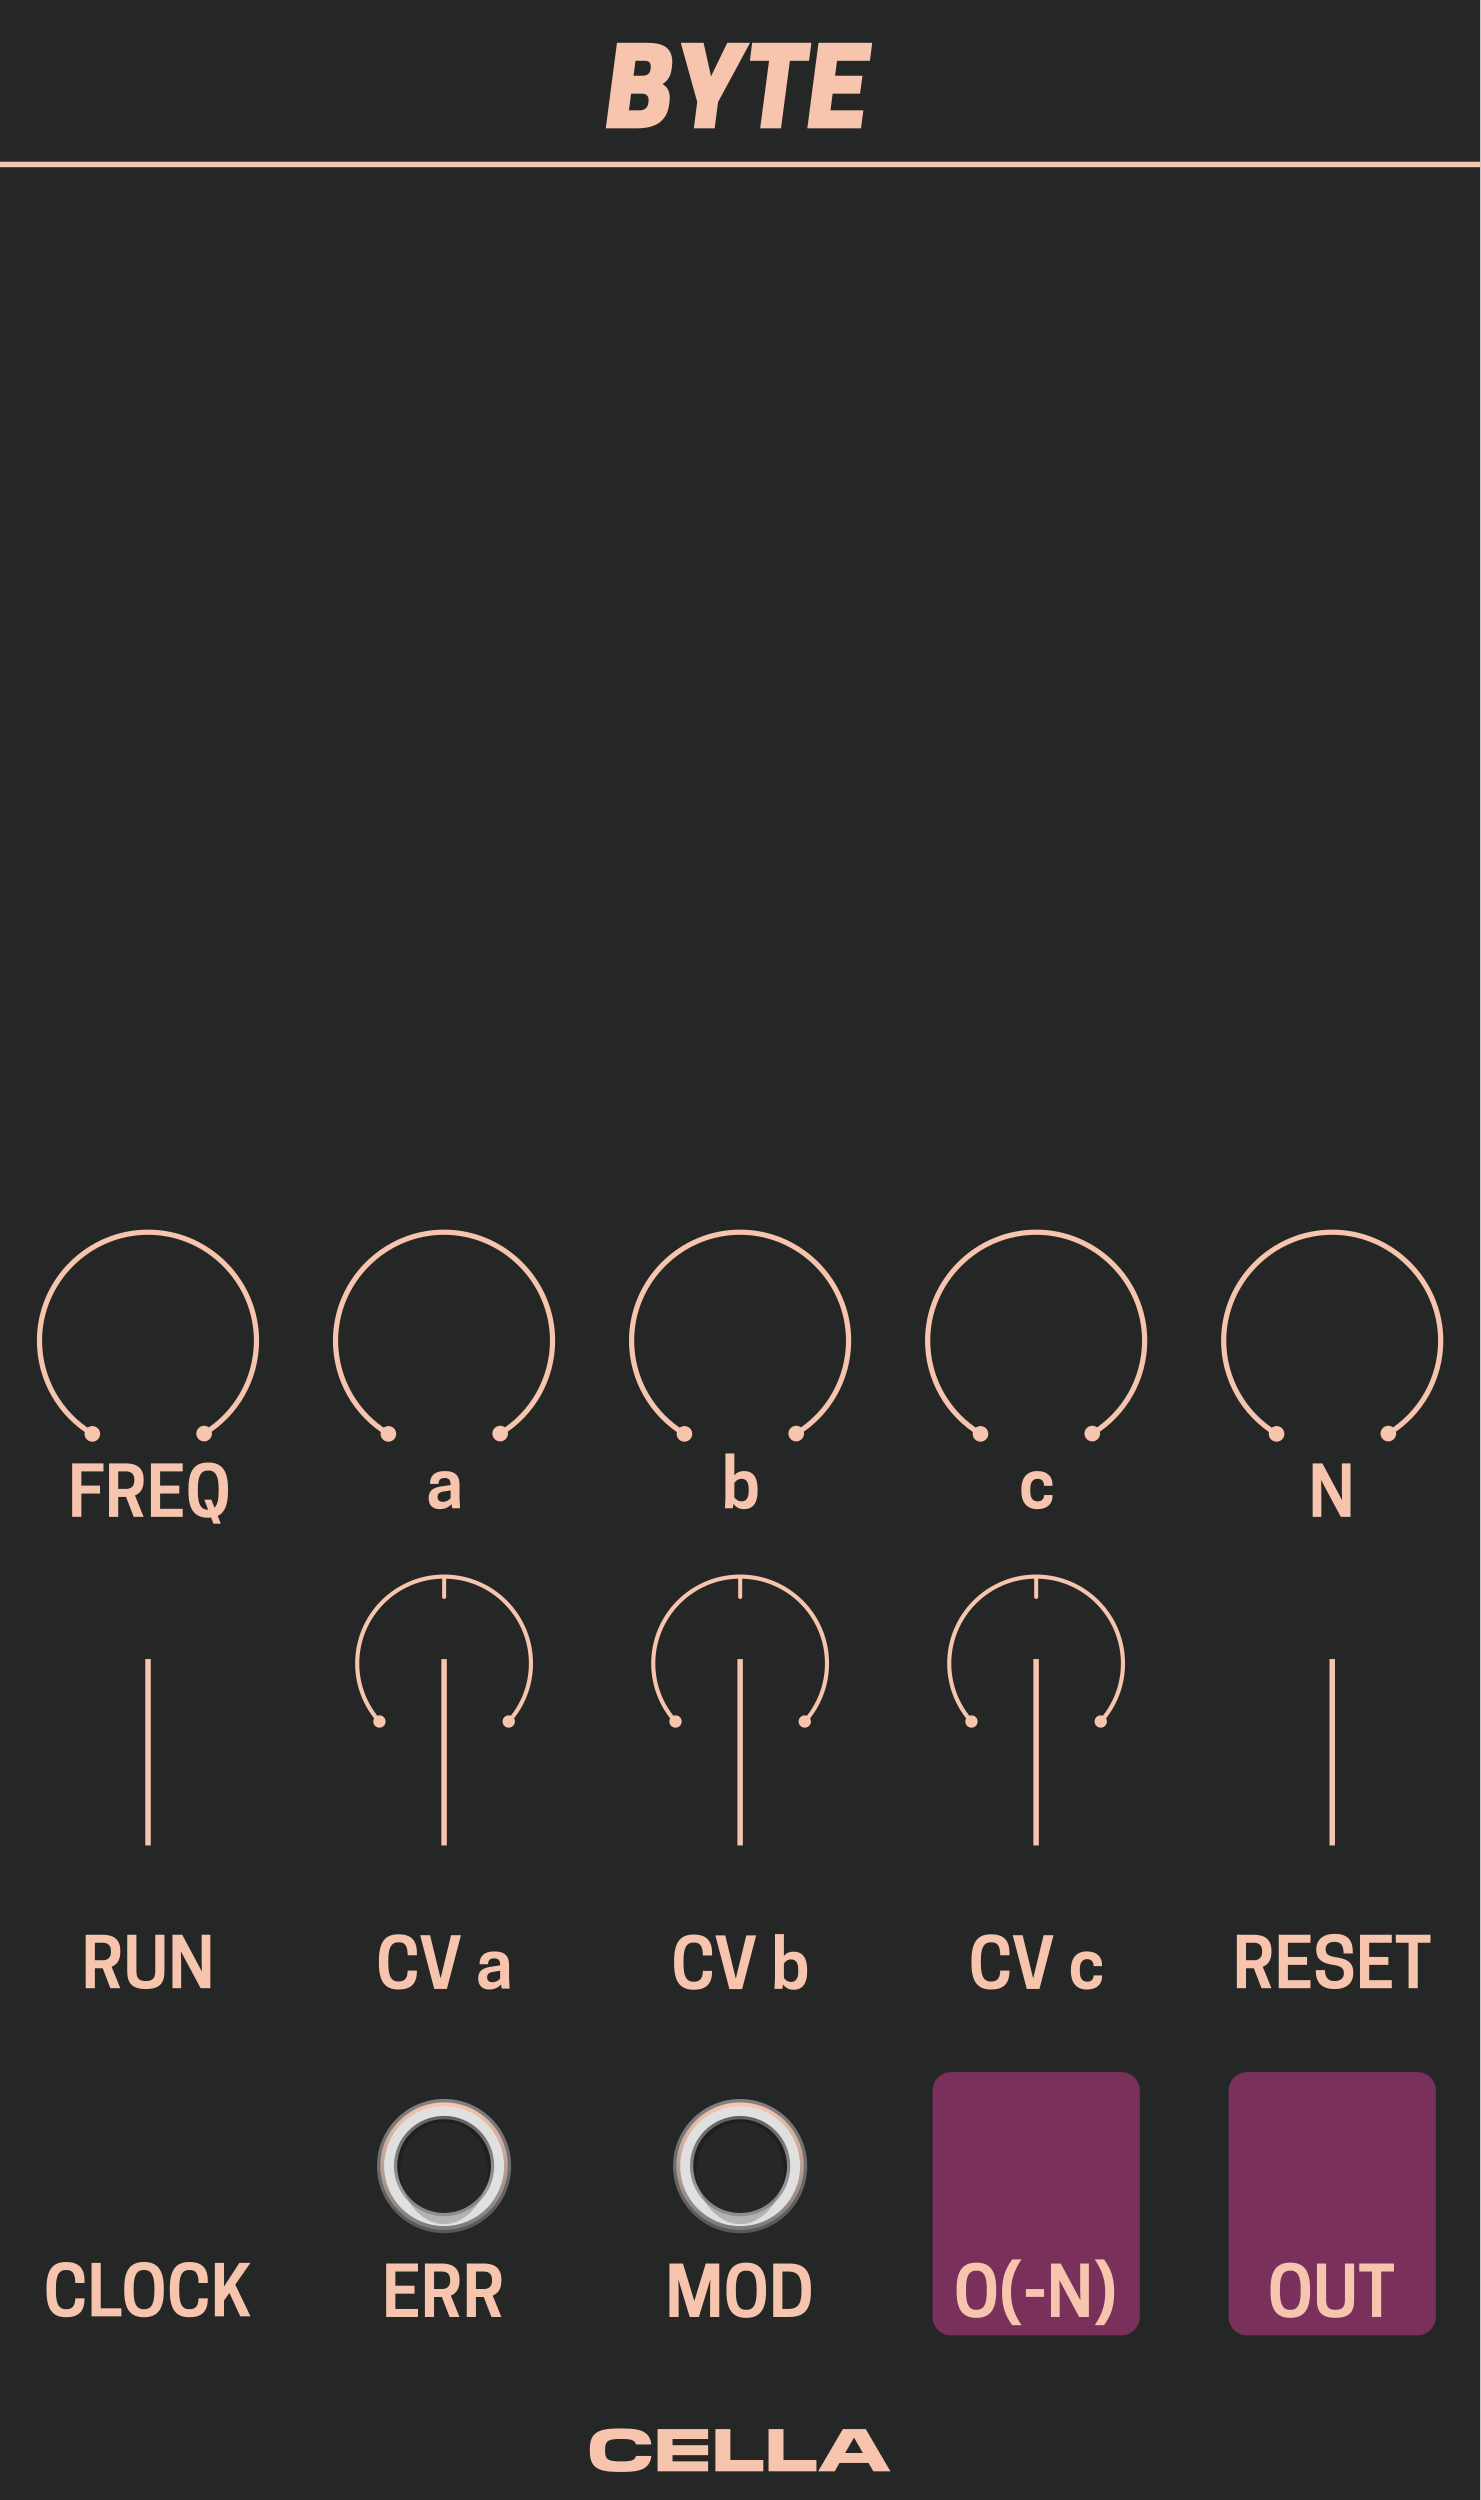
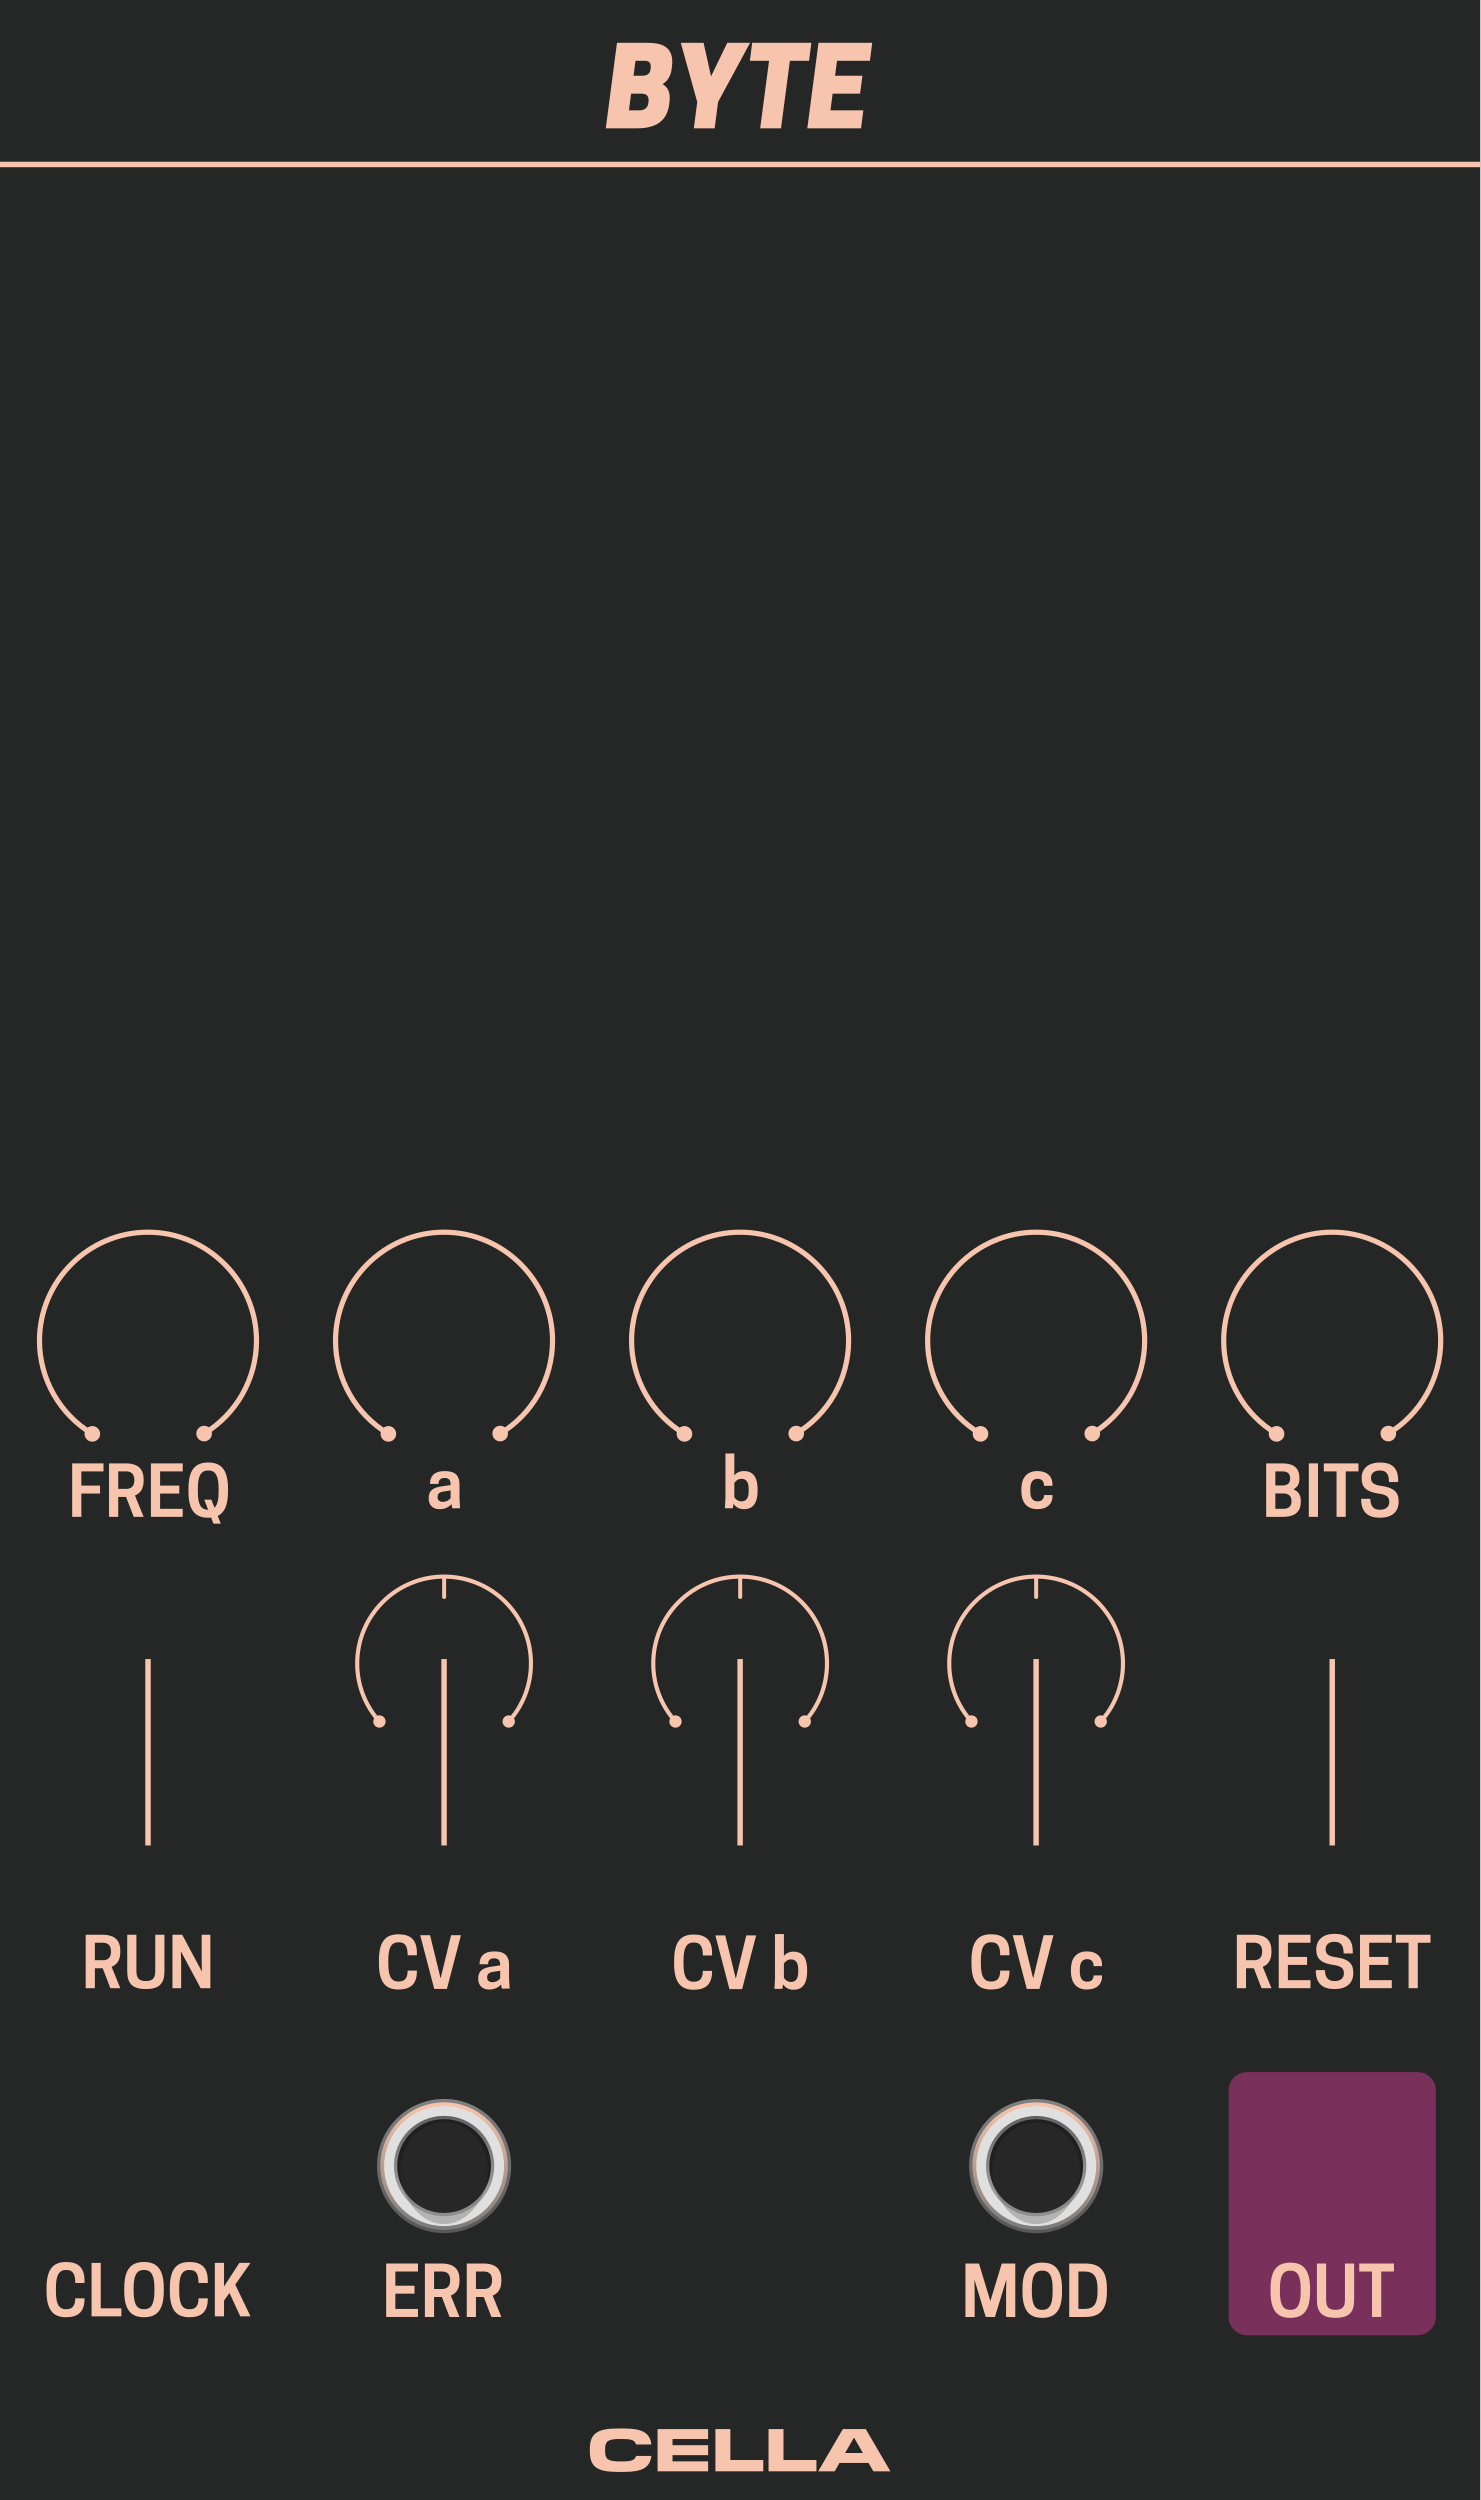
<svg xmlns="http://www.w3.org/2000/svg" width="100%" height="100%" viewBox="0 0 225 380" version="1.1" xml:space="preserve" style="fill-rule:evenodd;clip-rule:evenodd;stroke-linejoin:round;stroke-miterlimit:1.5;">
  <g id="Layer1">
    <rect x="-0" y="0" width="225" height="380" style="fill:#252626;" />
    <path d="M218.25,317.759C218.25,316.214 216.995,314.959 215.45,314.959L189.55,314.959C188.005,314.959 186.75,316.214 186.75,317.759L186.75,352.159C186.75,353.705 188.005,354.959 189.55,354.959L215.45,354.959C216.995,354.959 218.25,353.705 218.25,352.159L218.25,317.759Z" style="fill:#79305a;" />
-     <path d="M173.25,317.759C173.25,316.214 171.995,314.959 170.45,314.959L144.55,314.959C143.005,314.959 141.75,316.214 141.75,317.759L141.75,352.159C141.75,353.705 143.005,354.959 144.55,354.959L170.45,354.959C171.995,354.959 173.25,353.705 173.25,352.159L173.25,317.759Z" style="fill:#79305a;" />
    <path d="M0,25L225,25" style="fill:none;stroke:#f7c5ad;stroke-width:0.83px;" />
    <path d="M196.13,352.314C198.161,352.314 199.13,351.137 199.13,348.324L199.13,347.908C199.13,345.095 198.161,343.918 196.13,343.918C194.089,343.918 193.12,345.095 193.12,347.908L193.12,348.324C193.12,351.137 194.089,352.314 196.13,352.314ZM196.078,351.095C194.943,351.095 194.547,350.158 194.547,348.324L194.547,347.908C194.547,346.074 194.943,345.137 196.078,345.137L196.172,345.137C197.307,345.137 197.703,346.074 197.703,347.908L197.703,348.324C197.703,350.158 197.307,351.095 196.172,351.095L196.078,351.095Z" style="fill:#f7c5ad;fill-rule:nonzero;" />
    <path d="M203.005,352.314C205.057,352.314 205.828,351.449 205.828,349.626L205.828,344.054L204.432,344.054L204.432,349.574C204.432,350.647 204.047,351.095 203.005,351.095C201.953,351.095 201.568,350.647 201.568,349.574L201.568,344.054L200.172,344.054L200.172,349.626C200.172,351.449 200.943,352.314 203.005,352.314Z" style="fill:#f7c5ad;fill-rule:nonzero;" />
    <path d="M209.943,345.272L211.88,345.272L211.88,344.054L206.609,344.054L206.609,345.272L208.547,345.272L208.547,352.179L209.943,352.179L209.943,345.272Z" style="fill:#f7c5ad;fill-rule:nonzero;" />
-     <path d="M148.417,352.314C150.448,352.314 151.417,351.137 151.417,348.324L151.417,347.908C151.417,345.095 150.448,343.918 148.417,343.918C146.375,343.918 145.406,345.095 145.406,347.908L145.406,348.324C145.406,351.137 146.375,352.314 148.417,352.314ZM148.365,351.095C147.229,351.095 146.833,350.158 146.833,348.324L146.833,347.908C146.833,346.074 147.229,345.137 148.365,345.137L148.458,345.137C149.594,345.137 149.99,346.074 149.99,347.908L149.99,348.324C149.99,350.158 149.594,351.095 148.458,351.095L148.365,351.095Z" style="fill:#f7c5ad;fill-rule:nonzero;" />
-     <path d="M152.313,348.533C152.313,350.939 153,352.21 153.854,353.429L155.271,353.429C154.385,352.106 153.677,350.689 153.677,348.533L153.677,348.324C153.677,346.168 154.385,344.751 155.271,343.429L153.854,343.429C153,344.647 152.313,345.918 152.313,348.324L152.313,348.533Z" style="fill:#f7c5ad;fill-rule:nonzero;" />
-     <rect x="155.938" y="347.939" width="2.76" height="1.188" style="fill:#f7c5ad;fill-rule:nonzero;" />
-     <path d="M165.51,344.054L164.188,344.054L164.188,347.939L164.229,349.658L161.229,344.054L159.75,344.054L159.75,352.179L161.073,352.179L161.073,348.293L161.031,346.574L164.031,352.179L165.51,352.179L165.51,344.054Z" style="fill:#f7c5ad;fill-rule:nonzero;" />
-     <path d="M169.354,348.324C169.354,345.918 168.667,344.647 167.813,343.429L166.396,343.429C167.292,344.751 167.99,346.168 167.99,348.324L167.99,348.533C167.99,350.689 167.292,352.106 166.396,353.429L167.813,353.429C168.667,352.21 169.354,350.939 169.354,348.533L169.354,348.324Z" style="fill:#f7c5ad;fill-rule:nonzero;" />
    <path d="M58.698,344.054L58.698,352.179L63.531,352.179L63.531,350.96L60.094,350.96L60.094,348.637L63.01,348.637L63.01,347.429L60.094,347.429L60.094,345.272L63.531,345.272L63.531,344.054L58.698,344.054Z" style="fill:#f7c5ad;fill-rule:nonzero;" />
    <path d="M65.979,349.147L67.167,349.147L68.333,352.179L69.844,352.179L68.521,348.929C69.26,348.637 69.844,348.001 69.844,346.699L69.844,346.491C69.844,344.429 68.396,344.054 67.125,344.054L64.583,344.054L64.583,352.179L65.979,352.179L65.979,349.147ZM65.979,347.929L65.979,345.272L67.177,345.272C67.719,345.272 68.427,345.47 68.427,346.543L68.427,346.658C68.427,347.731 67.719,347.929 67.177,347.929L65.979,347.929Z" style="fill:#f7c5ad;fill-rule:nonzero;" />
    <path d="M72.344,349.147L73.531,349.147L74.698,352.179L76.208,352.179L74.885,348.929C75.625,348.637 76.208,348.001 76.208,346.699L76.208,346.491C76.208,344.429 74.76,344.054 73.49,344.054L70.948,344.054L70.948,352.179L72.344,352.179L72.344,349.147ZM72.344,347.929L72.344,345.272L73.542,345.272C74.083,345.272 74.792,345.47 74.792,346.543L74.792,346.658C74.792,347.731 74.083,347.929 73.542,347.929L72.344,347.929Z" style="fill:#f7c5ad;fill-rule:nonzero;" />
-     <path d="M107.974,346.481L107.932,348.158L107.932,352.179L109.328,352.179L109.328,344.054L107.276,344.054L105.536,349.762L103.807,344.054L101.755,344.054L101.755,352.179L103.151,352.179L103.151,348.158L103.109,346.481L104.839,352.179L106.234,352.179L107.974,346.481Z" style="fill:#f7c5ad;fill-rule:nonzero;" />
-     <path d="M113.432,352.314C115.464,352.314 116.432,351.137 116.432,348.324L116.432,347.908C116.432,345.095 115.464,343.918 113.432,343.918C111.391,343.918 110.422,345.095 110.422,347.908L110.422,348.324C110.422,351.137 111.391,352.314 113.432,352.314ZM113.38,351.095C112.245,351.095 111.849,350.158 111.849,348.324L111.849,347.908C111.849,346.074 112.245,345.137 113.38,345.137L113.474,345.137C114.609,345.137 115.005,346.074 115.005,347.908L115.005,348.324C115.005,350.158 114.609,351.095 113.474,351.095L113.38,351.095Z" style="fill:#f7c5ad;fill-rule:nonzero;" />
-     <path d="M123.255,348.324L123.255,347.908C123.255,345.095 122.203,344.054 119.922,344.054L117.526,344.054L117.526,352.179L119.922,352.179C122.203,352.179 123.255,351.137 123.255,348.324ZM118.922,350.96L118.922,345.272L119.839,345.272C121.286,345.272 121.828,346.074 121.828,347.908L121.828,348.324C121.828,350.158 121.286,350.96 119.839,350.96L118.922,350.96Z" style="fill:#f7c5ad;fill-rule:nonzero;" />
+     <path d="M152.969,346.481L152.927,348.158L152.927,352.179L154.323,352.179L154.323,344.054L152.271,344.054L150.531,349.762L148.802,344.054L146.75,344.054L146.75,352.179L148.146,352.179L148.146,348.158L148.104,346.481L149.833,352.179L151.229,352.179L152.969,346.481Z" style="fill:#f7c5ad;fill-rule:nonzero;" />
+     <path d="M158.427,352.314C160.458,352.314 161.427,351.137 161.427,348.324L161.427,347.908C161.427,345.095 160.458,343.918 158.427,343.918C156.385,343.918 155.417,345.095 155.417,347.908L155.417,348.324C155.417,351.137 156.385,352.314 158.427,352.314ZM158.375,351.095C157.24,351.095 156.844,350.158 156.844,348.324L156.844,347.908C156.844,346.074 157.24,345.137 158.375,345.137L158.469,345.137C159.604,345.137 160,346.074 160,347.908L160,348.324C160,350.158 159.604,351.095 158.469,351.095L158.375,351.095Z" style="fill:#f7c5ad;fill-rule:nonzero;" />
+     <path d="M168.25,348.324L168.25,347.908C168.25,345.095 167.198,344.054 164.917,344.054L162.521,344.054L162.521,352.179L164.917,352.179C167.198,352.179 168.25,351.137 168.25,348.324ZM163.917,350.96L163.917,345.272L164.833,345.272C166.281,345.272 166.823,346.074 166.823,347.908L166.823,348.324C166.823,350.158 166.281,350.96 164.833,350.96L163.917,350.96Z" style="fill:#f7c5ad;fill-rule:nonzero;" />
    <path d="M68.732,229.258L69.93,229.258L69.846,227.696L69.846,225.696C69.846,224.404 69.326,223.602 67.607,223.602C65.846,223.602 65.367,224.54 65.367,225.467L65.367,225.56L66.659,225.56C66.659,225.081 66.826,224.654 67.576,224.654C68.273,224.654 68.492,224.998 68.492,225.696L68.492,225.717L67.086,225.935C66.013,226.092 65.159,226.467 65.159,227.665L65.159,227.769C65.159,228.654 65.659,229.394 66.826,229.394C67.648,229.394 68.242,229.071 68.628,228.623L68.732,229.258ZM67.294,228.279C66.742,228.279 66.513,227.946 66.513,227.602L66.513,227.519C66.513,227.092 66.763,226.821 67.336,226.727L68.492,226.54L68.492,227.706C68.315,227.946 67.93,228.279 67.294,228.279Z" style="fill:#f7c5ad;fill-rule:nonzero;" />
    <path d="M111.622,220.925L110.268,220.925L110.268,227.696L110.185,229.258L111.383,229.258L111.497,228.571C111.799,229.04 112.299,229.394 113.091,229.394C114.602,229.394 115.154,228.238 115.154,226.665L115.154,226.331C115.154,224.748 114.602,223.602 113.091,223.602C112.404,223.602 111.935,223.873 111.622,224.248L111.622,220.925ZM111.622,225.415C111.789,225.154 112.133,224.779 112.706,224.779C113.477,224.779 113.799,225.363 113.799,226.331L113.799,226.665C113.799,227.633 113.477,228.206 112.706,228.206C112.133,228.206 111.789,227.842 111.622,227.581L111.622,225.415Z" style="fill:#f7c5ad;fill-rule:nonzero;" />
    <path d="M156.602,226.665L156.602,226.331C156.602,225.373 156.924,224.779 157.716,224.779C158.383,224.779 158.695,225.196 158.695,225.842L159.977,225.842L159.977,225.613C159.977,224.498 159.247,223.602 157.685,223.602C155.987,223.602 155.247,224.748 155.247,226.331L155.247,226.665C155.247,228.238 155.987,229.394 157.685,229.394C159.247,229.394 159.977,228.519 159.977,227.467L159.977,227.248L158.695,227.248C158.695,227.79 158.404,228.206 157.716,228.206C156.924,228.206 156.602,227.613 156.602,226.665Z" style="fill:#f7c5ad;fill-rule:nonzero;" />
    <path d="M59.023,298.417L59.023,298.001C59.023,296.167 59.398,295.23 60.555,295.23L60.648,295.23C61.638,295.23 61.961,295.907 61.961,297.198L63.367,297.198L63.367,296.844C63.367,294.865 62.43,294.011 60.565,294.011C58.534,294.011 57.596,295.188 57.596,298.001L57.596,298.417C57.596,301.23 58.534,302.407 60.565,302.407C62.43,302.407 63.367,301.553 63.367,299.636L63.367,299.532L61.961,299.532C61.961,300.553 61.596,301.188 60.648,301.188L60.555,301.188C59.388,301.188 59.023,300.251 59.023,298.417Z" style="fill:#f7c5ad;fill-rule:nonzero;" />
    <path d="M67.93,302.313L70.065,294.146L68.565,294.146L66.971,300.719L65.367,294.146L63.867,294.146L66.003,302.313L67.93,302.313Z" style="fill:#f7c5ad;fill-rule:nonzero;" />
    <path d="M76.263,302.271L77.461,302.271L77.378,300.709L77.378,298.709C77.378,297.417 76.857,296.615 75.138,296.615C73.378,296.615 72.898,297.553 72.898,298.48L72.898,298.573L74.19,298.573C74.19,298.094 74.357,297.667 75.107,297.667C75.805,297.667 76.023,298.011 76.023,298.709L76.023,298.73L74.617,298.948C73.544,299.105 72.69,299.48 72.69,300.678L72.69,300.782C72.69,301.667 73.19,302.407 74.357,302.407C75.18,302.407 75.773,302.084 76.159,301.636L76.263,302.271ZM74.826,301.292C74.273,301.292 74.044,300.959 74.044,300.615L74.044,300.532C74.044,300.105 74.294,299.834 74.867,299.74L76.023,299.553L76.023,300.719C75.846,300.959 75.461,301.292 74.826,301.292Z" style="fill:#f7c5ad;fill-rule:nonzero;" />
    <path d="M103.893,298.454L103.893,298.037C103.893,296.204 104.268,295.266 105.424,295.266L105.518,295.266C106.508,295.266 106.831,295.943 106.831,297.235L108.237,297.235L108.237,296.881C108.237,294.902 107.299,294.047 105.435,294.047C103.404,294.047 102.466,295.224 102.466,298.037L102.466,298.454C102.466,301.266 103.404,302.443 105.435,302.443C107.299,302.443 108.237,301.589 108.237,299.672L108.237,299.568L106.831,299.568C106.831,300.589 106.466,301.224 105.518,301.224L105.424,301.224C104.258,301.224 103.893,300.287 103.893,298.454Z" style="fill:#f7c5ad;fill-rule:nonzero;" />
    <path d="M112.799,302.349L114.935,294.183L113.435,294.183L111.841,300.756L110.237,294.183L108.737,294.183L110.872,302.349L112.799,302.349Z" style="fill:#f7c5ad;fill-rule:nonzero;" />
    <path d="M119.154,293.974L117.799,293.974L117.799,300.745L117.716,302.308L118.914,302.308L119.029,301.62C119.331,302.089 119.831,302.443 120.622,302.443C122.133,302.443 122.685,301.287 122.685,299.714L122.685,299.381C122.685,297.797 122.133,296.652 120.622,296.652C119.935,296.652 119.466,296.922 119.154,297.297L119.154,293.974ZM119.154,298.464C119.32,298.204 119.664,297.829 120.237,297.829C121.008,297.829 121.331,298.412 121.331,299.381L121.331,299.714C121.331,300.683 121.008,301.256 120.237,301.256C119.664,301.256 119.32,300.891 119.154,300.631L119.154,298.464Z" style="fill:#f7c5ad;fill-rule:nonzero;" />
    <path d="M149.091,298.417L149.091,298.001C149.091,296.167 149.466,295.23 150.622,295.23L150.716,295.23C151.706,295.23 152.029,295.907 152.029,297.198L153.435,297.198L153.435,296.844C153.435,294.865 152.497,294.011 150.633,294.011C148.602,294.011 147.664,295.188 147.664,298.001L147.664,298.417C147.664,301.23 148.602,302.407 150.633,302.407C152.497,302.407 153.435,301.553 153.435,299.636L153.435,299.532L152.029,299.532C152.029,300.553 151.664,301.188 150.716,301.188L150.622,301.188C149.456,301.188 149.091,300.251 149.091,298.417Z" style="fill:#f7c5ad;fill-rule:nonzero;" />
    <path d="M157.997,302.313L160.133,294.146L158.633,294.146L157.039,300.719L155.435,294.146L153.935,294.146L156.07,302.313L157.997,302.313Z" style="fill:#f7c5ad;fill-rule:nonzero;" />
    <path d="M164.133,299.678L164.133,299.344C164.133,298.386 164.456,297.792 165.247,297.792C165.914,297.792 166.227,298.209 166.227,298.855L167.508,298.855L167.508,298.626C167.508,297.511 166.779,296.615 165.216,296.615C163.518,296.615 162.779,297.761 162.779,299.344L162.779,299.678C162.779,301.251 163.518,302.407 165.216,302.407C166.779,302.407 167.508,301.532 167.508,300.48L167.508,300.261L166.227,300.261C166.227,300.803 165.935,301.219 165.247,301.219C164.456,301.219 164.133,300.626 164.133,299.678Z" style="fill:#f7c5ad;fill-rule:nonzero;" />
    <path d="M14.422,299.172L15.609,299.172L16.776,302.204L18.286,302.204L16.964,298.954C17.703,298.662 18.286,298.027 18.286,296.724L18.286,296.516C18.286,294.454 16.839,294.079 15.568,294.079L13.026,294.079L13.026,302.204L14.422,302.204L14.422,299.172ZM14.422,297.954L14.422,295.297L15.62,295.297C16.161,295.297 16.87,295.495 16.87,296.568L16.87,296.683C16.87,297.756 16.161,297.954 15.62,297.954L14.422,297.954Z" style="fill:#f7c5ad;fill-rule:nonzero;" />
    <path d="M22.172,302.339C24.224,302.339 24.995,301.474 24.995,299.652L24.995,294.079L23.599,294.079L23.599,299.599C23.599,300.672 23.214,301.12 22.172,301.12C21.12,301.12 20.734,300.672 20.734,299.599L20.734,294.079L19.339,294.079L19.339,299.652C19.339,301.474 20.109,302.339 22.172,302.339Z" style="fill:#f7c5ad;fill-rule:nonzero;" />
    <path d="M31.974,294.079L30.651,294.079L30.651,297.964L30.693,299.683L27.693,294.079L26.214,294.079L26.214,302.204L27.536,302.204L27.536,298.318L27.495,296.599L30.495,302.204L31.974,302.204L31.974,294.079Z" style="fill:#f7c5ad;fill-rule:nonzero;" />
    <path d="M189.396,299.172L190.583,299.172L191.75,302.204L193.26,302.204L191.937,298.954C192.677,298.662 193.26,298.027 193.26,296.724L193.26,296.516C193.26,294.454 191.812,294.079 190.542,294.079L188,294.079L188,302.204L189.396,302.204L189.396,299.172ZM189.396,297.954L189.396,295.297L190.594,295.297C191.135,295.297 191.844,295.495 191.844,296.568L191.844,296.683C191.844,297.756 191.135,297.954 190.594,297.954L189.396,297.954Z" style="fill:#f7c5ad;fill-rule:nonzero;" />
    <path d="M194.365,294.079L194.365,302.204L199.198,302.204L199.198,300.985L195.76,300.985L195.76,298.662L198.677,298.662L198.677,297.454L195.76,297.454L195.76,295.297L199.198,295.297L199.198,294.079L194.365,294.079Z" style="fill:#f7c5ad;fill-rule:nonzero;" />
    <path d="M202.635,298.662C203.875,298.829 204.271,299.204 204.271,299.912L204.271,299.974C204.271,300.652 203.771,301.12 202.896,301.12L202.802,301.12C201.927,301.12 201.396,300.62 201.396,299.464L200,299.464L200,299.568C200,301.433 200.99,302.339 202.854,302.339C204.667,302.339 205.698,301.443 205.698,299.922L205.698,299.808C205.698,298.381 204.854,297.745 203.083,297.506C201.802,297.329 201.5,296.954 201.5,296.287L201.5,296.224C201.5,295.589 202,295.162 202.771,295.162L202.865,295.162C203.833,295.162 204.229,295.704 204.229,296.922L205.625,296.922L205.625,296.683C205.625,294.849 204.781,293.943 202.854,293.943C201.094,293.943 200.073,294.86 200.073,296.297L200.073,296.402C200.073,297.745 200.865,298.422 202.635,298.662Z" style="fill:#f7c5ad;fill-rule:nonzero;" />
    <path d="M206.719,294.079L206.719,302.204L211.552,302.204L211.552,300.985L208.115,300.985L208.115,298.662L211.031,298.662L211.031,297.454L208.115,297.454L208.115,295.297L211.552,295.297L211.552,294.079L206.719,294.079Z" style="fill:#f7c5ad;fill-rule:nonzero;" />
    <path d="M215.5,295.297L217.437,295.297L217.437,294.079L212.167,294.079L212.167,295.297L214.104,295.297L214.104,302.204L215.5,302.204L215.5,295.297Z" style="fill:#f7c5ad;fill-rule:nonzero;" />
    <path d="M8.5,348.23L8.5,347.813C8.5,345.98 8.875,345.042 10.031,345.042L10.125,345.042C11.115,345.042 11.438,345.719 11.438,347.011L12.844,347.011L12.844,346.657C12.844,344.678 11.906,343.824 10.042,343.824C8.01,343.824 7.073,345.001 7.073,347.813L7.073,348.23C7.073,351.042 8.01,352.219 10.042,352.219C11.906,352.219 12.844,351.365 12.844,349.449L12.844,349.344L11.438,349.344C11.438,350.365 11.073,351.001 10.125,351.001L10.031,351.001C8.865,351.001 8.5,350.063 8.5,348.23Z" style="fill:#f7c5ad;fill-rule:nonzero;" />
    <path d="M18.448,352.084L18.448,350.865L15.313,350.865L15.313,343.959L13.917,343.959L13.917,352.084L18.448,352.084Z" style="fill:#f7c5ad;fill-rule:nonzero;" />
    <path d="M21.896,352.219C23.927,352.219 24.896,351.042 24.896,348.23L24.896,347.813C24.896,345.001 23.927,343.824 21.896,343.824C19.854,343.824 18.885,345.001 18.885,347.813L18.885,348.23C18.885,351.042 19.854,352.219 21.896,352.219ZM21.844,351.001C20.708,351.001 20.313,350.063 20.313,348.23L20.313,347.813C20.313,345.98 20.708,345.042 21.844,345.042L21.938,345.042C23.073,345.042 23.469,345.98 23.469,347.813L23.469,348.23C23.469,350.063 23.073,351.001 21.938,351.001L21.844,351.001Z" style="fill:#f7c5ad;fill-rule:nonzero;" />
    <path d="M27.24,348.23L27.24,347.813C27.24,345.98 27.615,345.042 28.771,345.042L28.865,345.042C29.854,345.042 30.177,345.719 30.177,347.011L31.583,347.011L31.583,346.657C31.583,344.678 30.646,343.824 28.781,343.824C26.75,343.824 25.813,345.001 25.813,347.813L25.813,348.23C25.813,351.042 26.75,352.219 28.781,352.219C30.646,352.219 31.583,351.365 31.583,349.449L31.583,349.344L30.177,349.344C30.177,350.365 29.813,351.001 28.865,351.001L28.771,351.001C27.604,351.001 27.24,350.063 27.24,348.23Z" style="fill:#f7c5ad;fill-rule:nonzero;" />
    <path d="M34.052,343.959L32.656,343.959L32.656,352.084L34.052,352.084L34.052,349.688L34.875,348.521L36.521,352.084L38.073,352.084L35.76,347.261L38.073,343.959L36.385,343.959L34.052,347.553L34.052,343.959Z" style="fill:#f7c5ad;fill-rule:nonzero;" />
    <path d="M93.779,6.507L92.079,19.507L96.746,19.507C98.812,19.507 101.412,19.04 101.746,15.64L101.779,15.307C101.912,13.973 101.479,13.24 100.712,12.79C101.412,12.34 101.929,11.657 102.079,10.557L102.129,10.19C102.579,6.923 100.346,6.507 98.362,6.507L93.779,6.507ZM97.512,14.24C98.029,14.24 98.679,14.39 98.579,15.407L98.562,15.59C98.462,16.607 97.696,16.773 97.179,16.773L95.596,16.773L95.929,14.24L97.512,14.24ZM97.962,9.24C98.462,9.24 98.996,9.373 98.912,10.29L98.896,10.473C98.812,11.373 98.129,11.507 97.662,11.507L96.296,11.507L96.596,9.24L97.962,9.24Z" style="fill:#f7c5ad;fill-rule:nonzero;" />
    <path d="M109.146,15.507L114.012,6.507L110.546,6.507L108.079,11.607L106.946,6.507L103.479,6.507L105.979,15.507L105.462,19.507L108.629,19.507L109.146,15.507Z" style="fill:#f7c5ad;fill-rule:nonzero;" />
    <path d="M120.062,9.24L122.979,9.24L123.329,6.507L114.329,6.507L113.979,9.24L116.896,9.24L115.546,19.507L118.712,19.507L120.062,9.24Z" style="fill:#f7c5ad;fill-rule:nonzero;" />
    <path d="M124.412,6.507L122.712,19.507L130.879,19.507L131.229,16.773L126.229,16.773L126.562,14.24L130.729,14.24L131.096,11.507L126.929,11.507L127.229,9.24L132.229,9.24L132.579,6.507L124.412,6.507Z" style="fill:#f7c5ad;fill-rule:nonzero;" />
    <path d="M10.969,222.435L10.969,230.56L12.365,230.56L12.365,227.019L15.208,227.019L15.208,225.81L12.365,225.81L12.365,223.654L15.729,223.654L15.729,222.435L10.969,222.435Z" style="fill:#f7c5ad;fill-rule:nonzero;" />
    <path d="M17.969,227.529L19.156,227.529L20.323,230.56L21.833,230.56L20.51,227.31C21.25,227.019 21.833,226.383 21.833,225.081L21.833,224.873C21.833,222.81 20.385,222.435 19.115,222.435L16.573,222.435L16.573,230.56L17.969,230.56L17.969,227.529ZM17.969,226.31L17.969,223.654L19.167,223.654C19.708,223.654 20.417,223.852 20.417,224.925L20.417,225.04C20.417,226.113 19.708,226.31 19.167,226.31L17.969,226.31Z" style="fill:#f7c5ad;fill-rule:nonzero;" />
    <path d="M22.937,222.435L22.937,230.56L27.771,230.56L27.771,229.342L24.333,229.342L24.333,227.019L27.25,227.019L27.25,225.81L24.333,225.81L24.333,223.654L27.771,223.654L27.771,222.435L22.937,222.435Z" style="fill:#f7c5ad;fill-rule:nonzero;" />
    <path d="M31.656,230.696C31.802,230.696 31.948,230.685 32.094,230.675L32.448,231.602L33.562,231.602L33.094,230.425C34.146,229.925 34.656,228.748 34.656,226.706L34.656,226.29C34.656,223.477 33.687,222.3 31.656,222.3C29.615,222.3 28.646,223.477 28.646,226.29L28.646,226.706C28.646,229.519 29.615,230.696 31.656,230.696ZM32.125,227.946L31.052,227.946L31.635,229.477L31.604,229.477C30.469,229.477 30.073,228.54 30.073,226.706L30.073,226.29C30.073,224.456 30.469,223.519 31.604,223.519L31.698,223.519C32.833,223.519 33.229,224.456 33.229,226.29L33.229,226.706C33.229,227.925 33.052,228.748 32.604,229.165L32.125,227.946Z" style="fill:#f7c5ad;fill-rule:nonzero;" />
-     <path d="M205.281,222.435L203.958,222.435L203.958,226.321L204,228.04L201,222.435L199.521,222.435L199.521,230.56L200.844,230.56L200.844,226.675L200.802,224.956L203.802,230.56L205.281,230.56L205.281,222.435Z" style="fill:#f7c5ad;fill-rule:nonzero;" />
+     <path d="M192.458,222.435L192.458,230.56L195.052,230.56C196.385,230.56 197.719,230.123 197.719,228.279L197.719,228.071C197.719,227.144 197.24,226.644 196.604,226.373C197.135,226.102 197.51,225.633 197.51,224.831L197.51,224.623C197.51,222.842 196.24,222.435 194.948,222.435L192.458,222.435ZM195.104,227.008C195.708,227.008 196.302,227.279 196.302,228.123L196.302,228.238C196.302,229.071 195.708,229.342 195.104,229.342L193.854,229.342L193.854,227.008L195.104,227.008ZM194.948,223.654C195.531,223.654 196.094,223.873 196.094,224.654L196.094,224.79C196.094,225.571 195.531,225.79 194.948,225.79L193.854,225.79L193.854,223.654L194.948,223.654Z" style="fill:#f7c5ad;fill-rule:nonzero;" />
+     <rect x="198.938" y="222.435" width="1.396" height="8.125" style="fill:#f7c5ad;fill-rule:nonzero;" />
+     <path d="M204.552,223.654L206.49,223.654L206.49,222.435L201.219,222.435L201.219,223.654L203.156,223.654L203.156,230.56L204.552,230.56L204.552,223.654Z" style="fill:#f7c5ad;fill-rule:nonzero;" />
+     <path d="M209.531,227.019C210.771,227.185 211.167,227.56 211.167,228.269L211.167,228.331C211.167,229.008 210.667,229.477 209.792,229.477L209.698,229.477C208.823,229.477 208.292,228.977 208.292,227.821L206.896,227.821L206.896,227.925C206.896,229.79 207.885,230.696 209.75,230.696C211.563,230.696 212.594,229.8 212.594,228.279L212.594,228.165C212.594,226.738 211.75,226.102 209.979,225.863C208.698,225.685 208.396,225.31 208.396,224.644L208.396,224.581C208.396,223.946 208.896,223.519 209.667,223.519L209.76,223.519C210.729,223.519 211.125,224.06 211.125,225.279L212.521,225.279L212.521,225.04C212.521,223.206 211.677,222.3 209.75,222.3C207.99,222.3 206.969,223.217 206.969,224.654L206.969,224.758C206.969,226.102 207.76,226.779 209.531,227.019Z" style="fill:#f7c5ad;fill-rule:nonzero;" />
    <path d="M94.827,375.731C97.577,375.731 98.787,375.117 99.007,373.302L96.678,373.302C96.477,373.953 96.046,374.136 94.46,374.136L94.24,374.136C92.297,374.136 91.976,373.724 91.976,372.541L91.976,372.33C91.976,371.13 92.297,370.726 94.24,370.726L94.46,370.726C96.046,370.726 96.477,370.91 96.678,371.56L99.007,371.56C98.787,369.745 97.577,369.131 94.827,369.131L93.873,369.131C90.821,369.131 89.657,369.874 89.657,372.23L89.657,372.633C89.657,374.989 90.821,375.731 93.873,375.731L94.827,375.731Z" style="fill:#f7c5ad;fill-rule:nonzero;" />
    <path d="M107.633,374.127L102.224,374.127L102.224,373.183L107.633,373.183L107.633,371.67L102.224,371.67L102.224,370.735L107.633,370.735L107.633,369.223L99.951,369.223L99.951,375.64L107.633,375.64L107.633,374.127Z" style="fill:#f7c5ad;fill-rule:nonzero;" />
    <path d="M116.02,373.925L111.015,373.925L111.015,369.223L108.742,369.223L108.742,375.64L116.02,375.64L116.02,373.925Z" style="fill:#f7c5ad;fill-rule:nonzero;" />
    <path d="M124.096,373.925L119.091,373.925L119.091,369.223L116.818,369.223L116.818,375.64L124.096,375.64L124.096,373.925Z" style="fill:#f7c5ad;fill-rule:nonzero;" />
    <path d="M131.594,369.223L128.111,369.223L124.362,375.64L126.873,375.64L127.598,374.365L132.016,374.365L132.749,375.64L135.343,375.64L131.594,369.223ZM129.853,370.58L131.154,372.853L128.459,372.853L129.77,370.58L129.853,370.58Z" style="fill:#f7c5ad;fill-rule:nonzero;" />
    <g id="CTR">
      <circle id="Base" cx="157.504" cy="203.79" r="16.496" style="fill:none;" />
      <path id="path89" d="M165.412,216.887C164.851,217.226 164.671,217.956 165.01,218.517C165.349,219.078 166.08,219.258 166.641,218.919C167.202,218.58 167.382,217.85 167.043,217.289C166.704,216.728 165.973,216.548 165.412,216.887Z" style="fill:#f7c5ad;fill-rule:nonzero;" />
      <path d="M149.645,216.929C150.208,217.265 150.392,217.994 150.056,218.557C149.72,219.12 148.99,219.304 148.427,218.968C147.865,218.632 147.681,217.902 148.017,217.339C148.353,216.777 149.082,216.593 149.645,216.929Z" style="fill:#f7c5ad;fill-rule:nonzero;" />
      <path d="M166.027,217.903C170.962,214.919 173.988,209.555 173.988,203.788C173.988,194.74 166.542,187.294 157.494,187.294C148.446,187.294 141,194.74 141,203.788C141,209.586 144.058,214.975 149.036,217.948" style="fill:none;fill-rule:nonzero;stroke:#f7c5ad;stroke-width:0.79px;stroke-linecap:round;stroke-miterlimit:4;" />
    </g>
    <g id="CTR1">
      <circle id="Base1" cx="202.504" cy="203.79" r="16.496" style="fill:none;" />
      <path id="path891" d="M210.412,216.887C209.851,217.226 209.671,217.956 210.01,218.517C210.349,219.078 211.08,219.258 211.641,218.919C212.202,218.58 212.382,217.85 212.043,217.289C211.704,216.728 210.973,216.548 210.412,216.887Z" style="fill:#f7c5ad;fill-rule:nonzero;" />
      <path d="M194.645,216.929C195.208,217.265 195.392,217.994 195.056,218.557C194.72,219.12 193.99,219.304 193.427,218.968C192.865,218.632 192.681,217.902 193.017,217.339C193.353,216.777 194.082,216.593 194.645,216.929Z" style="fill:#f7c5ad;fill-rule:nonzero;" />
      <path d="M211.027,217.903C215.962,214.919 218.988,209.555 218.988,203.788C218.988,194.74 211.542,187.294 202.494,187.294C193.446,187.294 186,194.74 186,203.788C186,209.586 189.058,214.975 194.036,217.948" style="fill:none;fill-rule:nonzero;stroke:#f7c5ad;stroke-width:0.79px;stroke-linecap:round;stroke-miterlimit:4;" />
    </g>
    <g id="CTR2">
      <circle id="Base2" cx="112.504" cy="203.79" r="16.496" style="fill:none;" />
      <path id="path892" d="M120.412,216.887C119.851,217.226 119.671,217.956 120.01,218.517C120.349,219.078 121.08,219.258 121.641,218.919C122.202,218.58 122.382,217.85 122.043,217.289C121.704,216.728 120.973,216.548 120.412,216.887Z" style="fill:#f7c5ad;fill-rule:nonzero;" />
      <path d="M104.645,216.929C105.208,217.265 105.392,217.994 105.056,218.557C104.72,219.12 103.99,219.304 103.427,218.968C102.865,218.632 102.681,217.902 103.017,217.339C103.353,216.777 104.082,216.593 104.645,216.929Z" style="fill:#f7c5ad;fill-rule:nonzero;" />
      <path d="M121.027,217.903C125.962,214.919 128.988,209.555 128.988,203.788C128.988,194.74 121.542,187.294 112.494,187.294C103.446,187.294 96,194.74 96,203.788C96,209.586 99.058,214.975 104.036,217.948" style="fill:none;fill-rule:nonzero;stroke:#f7c5ad;stroke-width:0.79px;stroke-linecap:round;stroke-miterlimit:4;" />
    </g>
    <g id="CTR3">
      <circle id="Base3" cx="67.504" cy="203.79" r="16.496" style="fill:none;" />
      <path id="path893" d="M75.412,216.887C74.851,217.226 74.671,217.956 75.01,218.517C75.349,219.078 76.08,219.258 76.641,218.919C77.202,218.58 77.382,217.85 77.043,217.289C76.704,216.728 75.973,216.548 75.412,216.887Z" style="fill:#f7c5ad;fill-rule:nonzero;" />
      <path d="M59.645,216.929C60.208,217.265 60.392,217.994 60.056,218.557C59.72,219.12 58.99,219.304 58.427,218.968C57.865,218.632 57.681,217.902 58.017,217.339C58.353,216.777 59.082,216.593 59.645,216.929Z" style="fill:#f7c5ad;fill-rule:nonzero;" />
      <path d="M76.027,217.903C80.962,214.919 83.988,209.555 83.988,203.788C83.988,194.74 76.542,187.294 67.494,187.294C58.446,187.294 51,194.74 51,203.788C51,209.586 54.058,214.975 59.036,217.948" style="fill:none;fill-rule:nonzero;stroke:#f7c5ad;stroke-width:0.79px;stroke-linecap:round;stroke-miterlimit:4;" />
    </g>
    <g id="CTR4">
      <circle id="Base4" cx="22.504" cy="203.79" r="16.496" style="fill:none;" />
      <path id="path894" d="M30.412,216.887C29.851,217.226 29.671,217.956 30.01,218.517C30.349,219.078 31.08,219.258 31.641,218.919C32.202,218.58 32.382,217.85 32.043,217.289C31.704,216.728 30.973,216.548 30.412,216.887Z" style="fill:#f7c5ad;fill-rule:nonzero;" />
      <path d="M14.645,216.929C15.208,217.265 15.392,217.994 15.056,218.557C14.72,219.12 13.99,219.304 13.427,218.968C12.865,218.632 12.681,217.902 13.017,217.339C13.353,216.777 14.082,216.593 14.645,216.929Z" style="fill:#f7c5ad;fill-rule:nonzero;" />
      <path d="M31.027,217.903C35.962,214.919 38.988,209.555 38.988,203.788C38.988,194.74 31.542,187.294 22.494,187.294C13.446,187.294 6,194.74 6,203.788C6,209.586 9.058,214.975 14.036,217.948" style="fill:none;fill-rule:nonzero;stroke:#f7c5ad;stroke-width:0.79px;stroke-linecap:round;stroke-miterlimit:4;" />
    </g>
    <g id="SMCTR">
      <path d="M157.488,280.1L157.488,252.593" style="fill:none;stroke:#f7c5ad;stroke-width:0.83px;stroke-linecap:square;" />
      <path id="line87" d="M157.497,242.74L157.497,240.008" style="fill:none;fill-rule:nonzero;stroke:#f7c5ad;stroke-width:0.61px;stroke-linecap:round;stroke-miterlimit:4;" />
      <path d="M146.967,262.295C147.313,262.68 147.906,262.712 148.291,262.366C148.676,262.02 148.707,261.427 148.361,261.042C148.016,260.657 147.422,260.626 147.038,260.972C146.653,261.317 146.621,261.911 146.967,262.295Z" style="fill:#f7c5ad;" />
      <path d="M168.009,262.295C167.663,262.68 167.069,262.712 166.685,262.366C166.3,262.02 166.268,261.427 166.614,261.042C166.96,260.657 167.553,260.626 167.938,260.972C168.323,261.317 168.354,261.911 168.009,262.295Z" style="fill:#f7c5ad;" />
      <path d="M147.664,261.669C145.562,259.33 144.283,256.237 144.283,252.848C144.283,245.56 150.2,239.643 157.488,239.643C164.776,239.643 170.693,245.56 170.693,252.848C170.693,256.237 169.413,259.33 167.311,261.669" style="fill:none;stroke:#f7c5ad;stroke-width:0.63px;stroke-linecap:square;" />
    </g>
    <g id="SMCTR1">
      <path d="M67.5,280.1L67.5,252.593" style="fill:none;stroke:#f7c5ad;stroke-width:0.83px;stroke-linecap:square;" />
      <path id="line871" d="M67.509,242.74L67.509,240.008" style="fill:none;fill-rule:nonzero;stroke:#f7c5ad;stroke-width:0.61px;stroke-linecap:round;stroke-miterlimit:4;" />
      <path d="M56.979,262.295C57.325,262.68 57.918,262.712 58.303,262.366C58.688,262.02 58.72,261.427 58.374,261.042C58.028,260.657 57.435,260.626 57.05,260.972C56.665,261.317 56.633,261.911 56.979,262.295Z" style="fill:#f7c5ad;" />
      <path d="M78.021,262.295C77.675,262.68 77.082,262.712 76.697,262.366C76.312,262.02 76.28,261.427 76.626,261.042C76.972,260.657 77.565,260.626 77.95,260.972C78.335,261.317 78.367,261.911 78.021,262.295Z" style="fill:#f7c5ad;" />
      <path d="M57.676,261.669C55.575,259.33 54.295,256.237 54.295,252.848C54.295,245.56 60.212,239.643 67.5,239.643C74.788,239.643 80.705,245.56 80.705,252.848C80.705,256.237 79.425,259.33 77.324,261.669" style="fill:none;stroke:#f7c5ad;stroke-width:0.63px;stroke-linecap:square;" />
    </g>
    <path d="M22.5,280.1L22.5,252.593" style="fill:none;stroke:#f7c5ad;stroke-width:0.83px;stroke-linecap:square;" />
    <path d="M202.5,280.1L202.5,252.593" style="fill:none;stroke:#f7c5ad;stroke-width:0.83px;stroke-linecap:square;" />
    <g id="SMCTR2">
      <path d="M112.5,280.1L112.5,252.593" style="fill:none;stroke:#f7c5ad;stroke-width:0.83px;stroke-linecap:square;" />
      <path id="line872" d="M112.509,242.74L112.509,240.008" style="fill:none;fill-rule:nonzero;stroke:#f7c5ad;stroke-width:0.61px;stroke-linecap:round;stroke-miterlimit:4;" />
      <path d="M101.979,262.295C102.325,262.68 102.918,262.712 103.303,262.366C103.688,262.02 103.72,261.427 103.374,261.042C103.028,260.657 102.435,260.626 102.05,260.972C101.665,261.317 101.633,261.911 101.979,262.295Z" style="fill:#f7c5ad;" />
      <path d="M123.021,262.295C122.675,262.68 122.082,262.712 121.697,262.366C121.312,262.02 121.28,261.427 121.626,261.042C121.972,260.657 122.565,260.626 122.95,260.972C123.335,261.317 123.367,261.911 123.021,262.295Z" style="fill:#f7c5ad;" />
      <path d="M102.676,261.669C100.575,259.33 99.295,256.237 99.295,252.848C99.295,245.56 105.212,239.643 112.5,239.643C119.788,239.643 125.705,245.56 125.705,252.848C125.705,256.237 124.425,259.33 122.324,261.669" style="fill:none;stroke:#f7c5ad;stroke-width:0.63px;stroke-linecap:square;" />
    </g>
    <g id="Port-Smaller">
      <g id="g200">
        <g id="g145">
          <path id="path143" d="M67.5,339.44C61.876,339.44 57.3,334.864 57.3,329.24C57.3,323.616 61.876,319.04 67.5,319.04C73.125,319.04 77.7,323.616 77.7,329.24C77.7,334.864 73.125,339.44 67.5,339.44Z" style="fill:url(#_Linear1);fill-rule:nonzero;" />
        </g>
        <circle id="circle152" cx="67.5" cy="329.25" r="9.689" style="fill:url(#_Linear2);" />
        <circle id="circle154" cx="67.5" cy="329.25" r="9.114" style="fill:#e0e0e0;" />
        <circle id="circle168" cx="67.5" cy="329.24" r="7.626" style="fill:url(#_Linear3);" />
        <circle id="circle170" cx="67.5" cy="329.24" r="7.127" style="fill:#1f1f1f;" />
        <path id="path172" d="M67.5,322.58C71.177,322.58 74.158,325.881 74.158,329.953C74.158,334.024 71.177,338.058 67.5,338.058C63.823,338.058 60.843,334.024 60.843,329.953C60.843,325.881 63.823,322.58 67.5,322.58Z" style="fill:#404040;fill-opacity:0.28;fill-rule:nonzero;" />
      </g>
    </g>
    <g id="Port-Smaller1">
      <g id="g2001">
        <g id="g1451">
-           <path id="path1431" d="M112.5,339.45C106.876,339.45 102.3,334.874 102.3,329.25C102.3,323.626 106.876,319.05 112.5,319.05C118.125,319.05 122.7,323.626 122.7,329.25C122.7,334.874 118.125,339.45 112.5,339.45Z" style="fill:url(#_Linear4);fill-rule:nonzero;" />
+           <path id="path1431" d="M157.5,339.45C151.876,339.45 147.3,334.874 147.3,329.25C147.3,323.626 151.876,319.05 157.5,319.05C163.125,319.05 167.7,323.626 167.7,329.25C167.7,334.874 163.125,339.45 157.5,339.45Z" style="fill:url(#_Linear4);fill-rule:nonzero;" />
        </g>
-         <circle id="circle1521" cx="112.5" cy="329.26" r="9.689" style="fill:url(#_Linear5);" />
-         <circle id="circle1541" cx="112.5" cy="329.26" r="9.114" style="fill:#e0e0e0;" />
-         <circle id="circle1681" cx="112.5" cy="329.25" r="7.626" style="fill:url(#_Linear6);" />
-         <circle id="circle1701" cx="112.5" cy="329.25" r="7.127" style="fill:#1f1f1f;" />
-         <path id="path1721" d="M112.5,322.59C116.177,322.59 119.158,325.891 119.158,329.963C119.158,334.034 116.177,338.068 112.5,338.068C108.823,338.068 105.843,334.034 105.843,329.963C105.843,325.891 108.823,322.59 112.5,322.59Z" style="fill:#404040;fill-opacity:0.28;fill-rule:nonzero;" />
+         <circle id="circle1521" cx="157.5" cy="329.26" r="9.689" style="fill:url(#_Linear5);" />
+         <circle id="circle1541" cx="157.5" cy="329.26" r="9.114" style="fill:#e0e0e0;" />
+         <circle id="circle1681" cx="157.5" cy="329.25" r="7.626" style="fill:url(#_Linear6);" />
+         <circle id="circle1701" cx="157.5" cy="329.25" r="7.127" style="fill:#1f1f1f;" />
+         <path id="path1721" d="M157.5,322.59C161.177,322.59 164.158,325.891 164.158,329.963C164.158,334.034 161.177,338.068 157.5,338.068C153.823,338.068 150.843,334.034 150.843,329.963C150.843,325.891 153.823,322.59 157.5,322.59Z" style="fill:#404040;fill-opacity:0.28;fill-rule:nonzero;" />
      </g>
    </g>
  </g>
  <defs>
    <linearGradient id="_Linear1" x1="0" y1="0" x2="1" y2="0" gradientUnits="userSpaceOnUse" gradientTransform="matrix(1.24911e-15,20.3996,-20.3996,1.24911e-15,67.5001,319.04)">
      <stop offset="0" style="stop-color:#828181;stop-opacity:1" />
      <stop offset="1" style="stop-color:#575757;stop-opacity:1" />
    </linearGradient>
    <linearGradient id="_Linear2" x1="0" y1="0" x2="1" y2="0" gradientUnits="userSpaceOnUse" gradientTransform="matrix(1.18659e-15,19.3784,-19.3784,1.18659e-15,67.5002,319.561)">
      <stop offset="0" style="stop-color:#f7c5ad;stop-opacity:1" />
      <stop offset="0.01" style="stop-color:#f7c5ad;stop-opacity:1" />
      <stop offset="1" style="stop-color:#7a7a7a;stop-opacity:1" />
    </linearGradient>
    <linearGradient id="_Linear3" x1="0" y1="0" x2="1" y2="0" gradientUnits="userSpaceOnUse" gradientTransform="matrix(9.33928e-16,-15.2522,15.2522,9.33928e-16,67.5003,336.866)">
      <stop offset="0" style="stop-color:#b0aeae;stop-opacity:1" />
      <stop offset="1" style="stop-color:#616161;stop-opacity:1" />
    </linearGradient>
-     <linearGradient id="_Linear4" x1="0" y1="0" x2="1" y2="0" gradientUnits="userSpaceOnUse" gradientTransform="matrix(1.24911e-15,20.3996,-20.3996,1.24911e-15,112.5,319.05)">
+     <linearGradient id="_Linear4" x1="0" y1="0" x2="1" y2="0" gradientUnits="userSpaceOnUse" gradientTransform="matrix(1.24911e-15,20.3996,-20.3996,1.24911e-15,157.5,319.05)">
      <stop offset="0" style="stop-color:#828181;stop-opacity:1" />
      <stop offset="1" style="stop-color:#575757;stop-opacity:1" />
    </linearGradient>
-     <linearGradient id="_Linear5" x1="0" y1="0" x2="1" y2="0" gradientUnits="userSpaceOnUse" gradientTransform="matrix(1.18659e-15,19.3784,-19.3784,1.18659e-15,112.5,319.571)">
+     <linearGradient id="_Linear5" x1="0" y1="0" x2="1" y2="0" gradientUnits="userSpaceOnUse" gradientTransform="matrix(1.18659e-15,19.3784,-19.3784,1.18659e-15,157.5,319.571)">
      <stop offset="0" style="stop-color:#f7c5ad;stop-opacity:1" />
      <stop offset="0.01" style="stop-color:#f7c5ad;stop-opacity:1" />
      <stop offset="1" style="stop-color:#7a7a7a;stop-opacity:1" />
    </linearGradient>
-     <linearGradient id="_Linear6" x1="0" y1="0" x2="1" y2="0" gradientUnits="userSpaceOnUse" gradientTransform="matrix(9.33928e-16,-15.2522,15.2522,9.33928e-16,112.5,336.876)">
+     <linearGradient id="_Linear6" x1="0" y1="0" x2="1" y2="0" gradientUnits="userSpaceOnUse" gradientTransform="matrix(9.33928e-16,-15.2522,15.2522,9.33928e-16,157.5,336.876)">
      <stop offset="0" style="stop-color:#b0aeae;stop-opacity:1" />
      <stop offset="1" style="stop-color:#616161;stop-opacity:1" />
    </linearGradient>
  </defs>
</svg>
